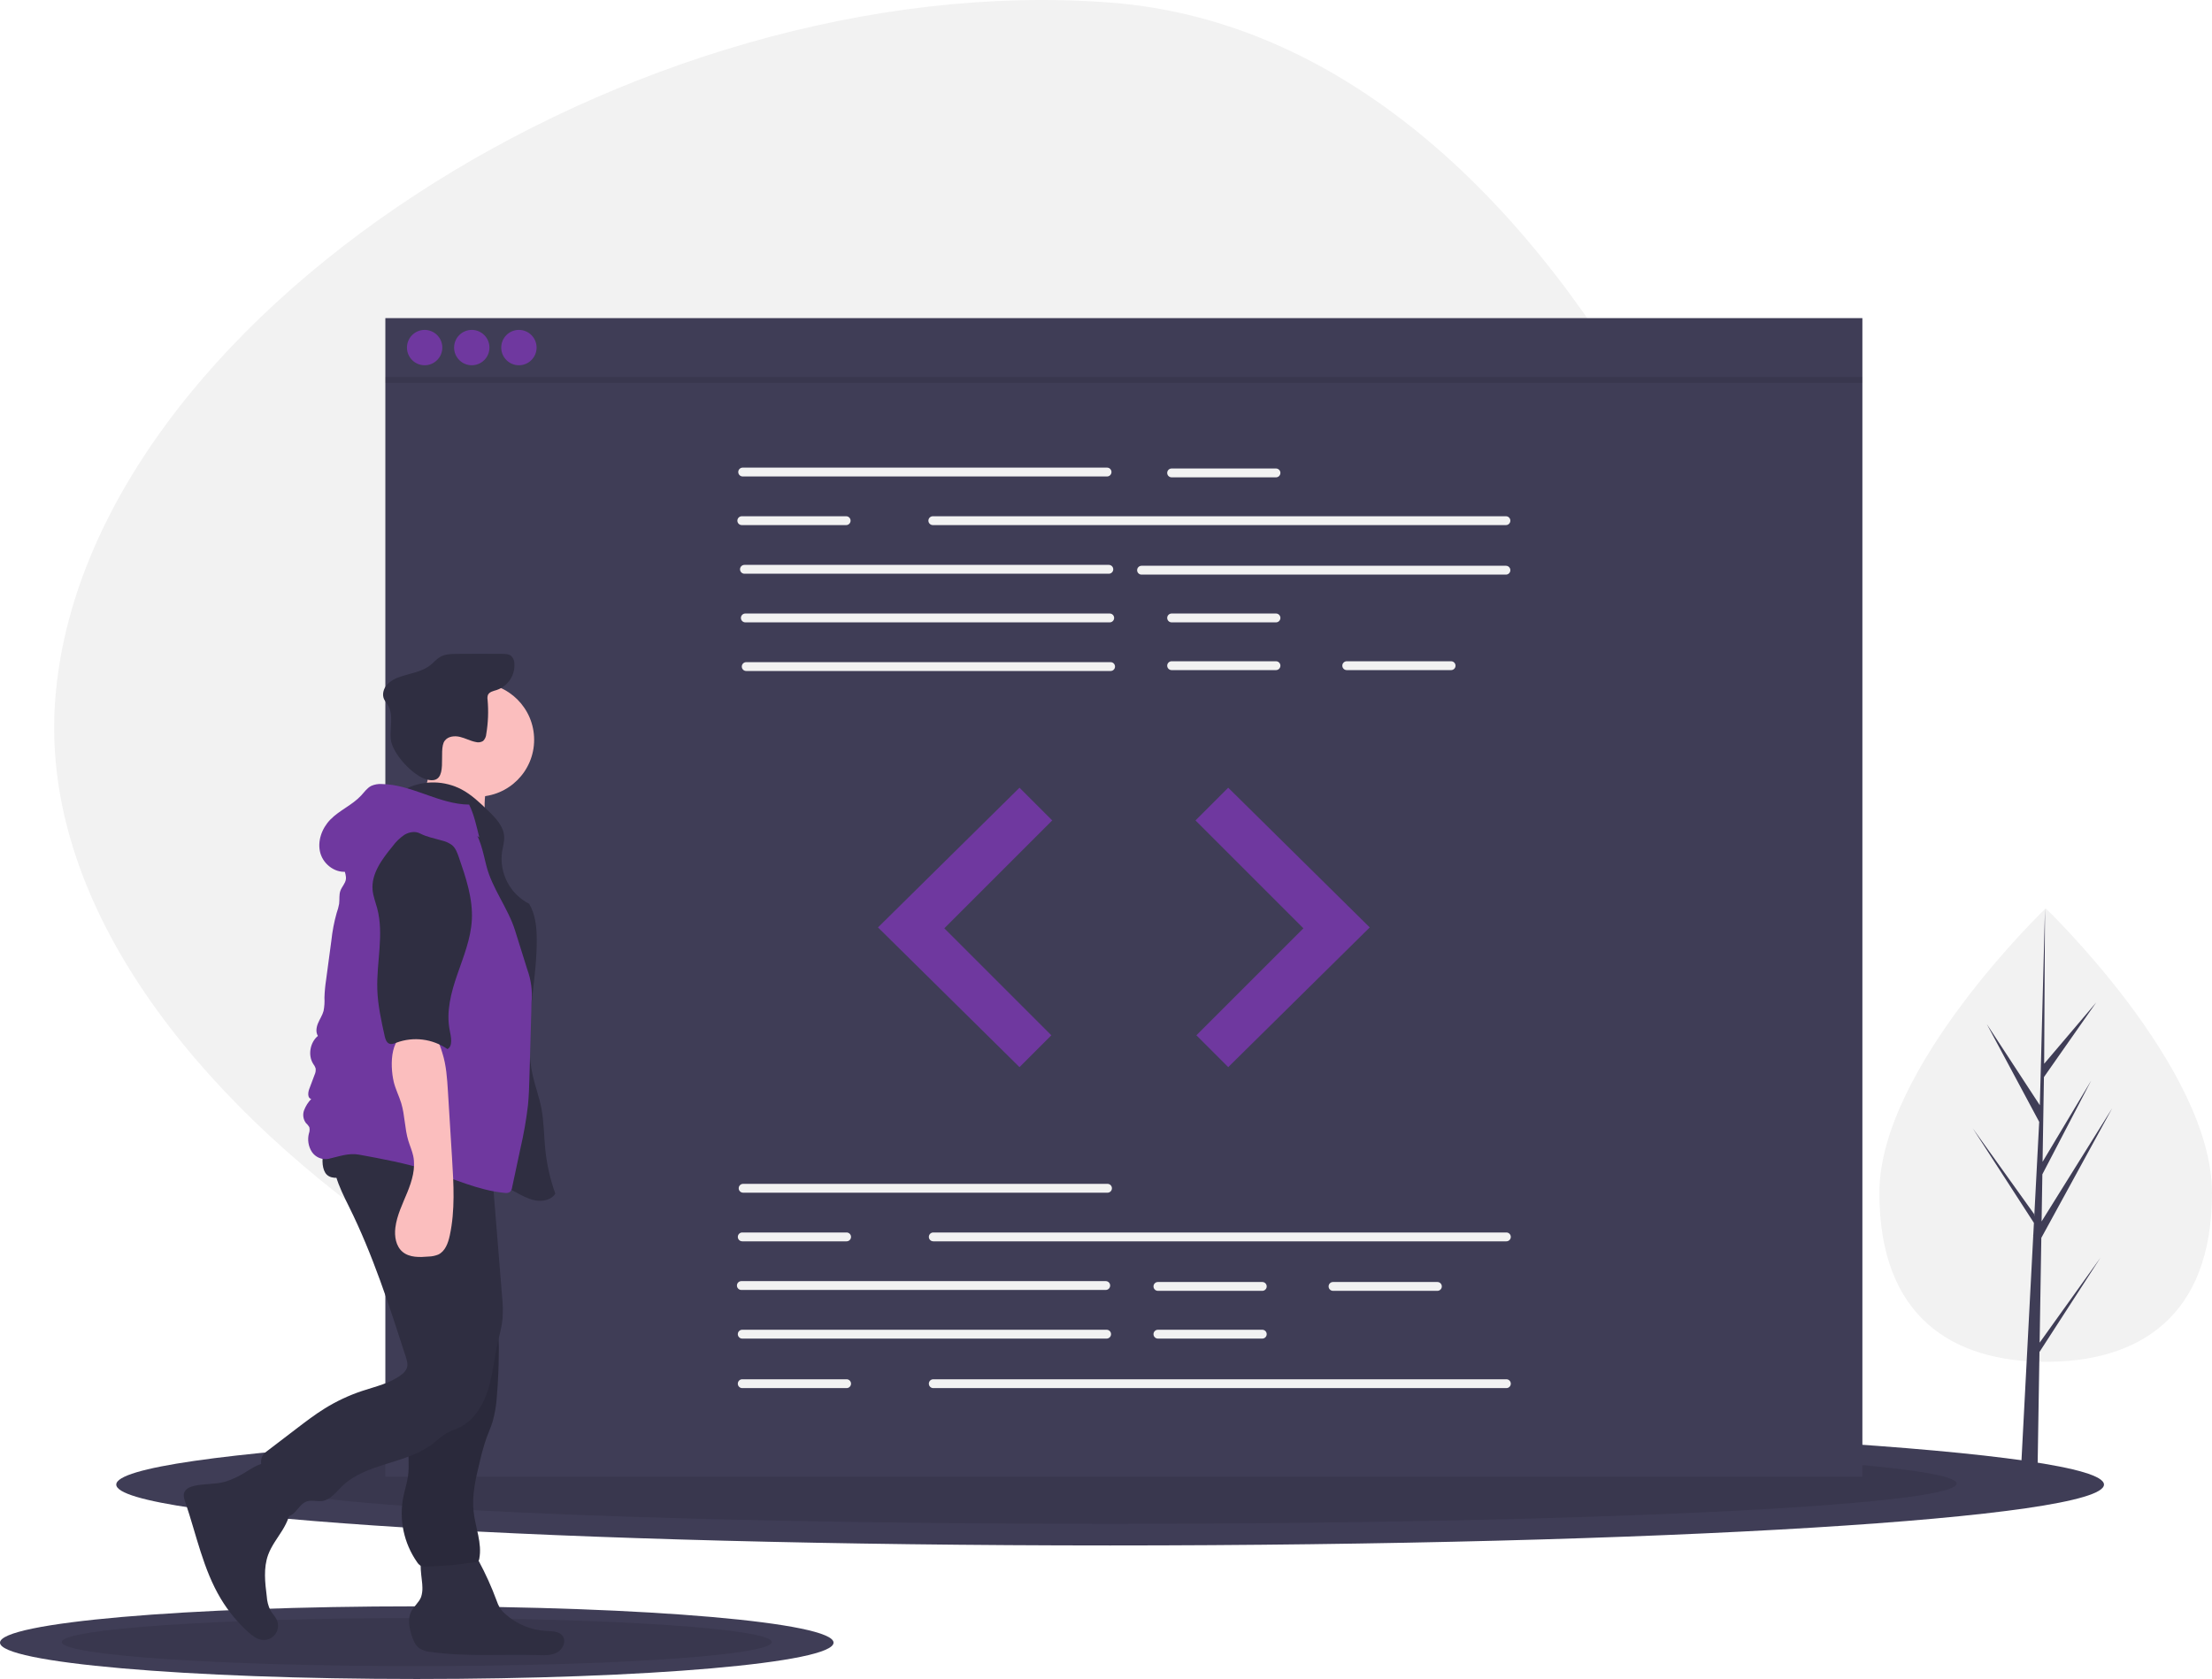
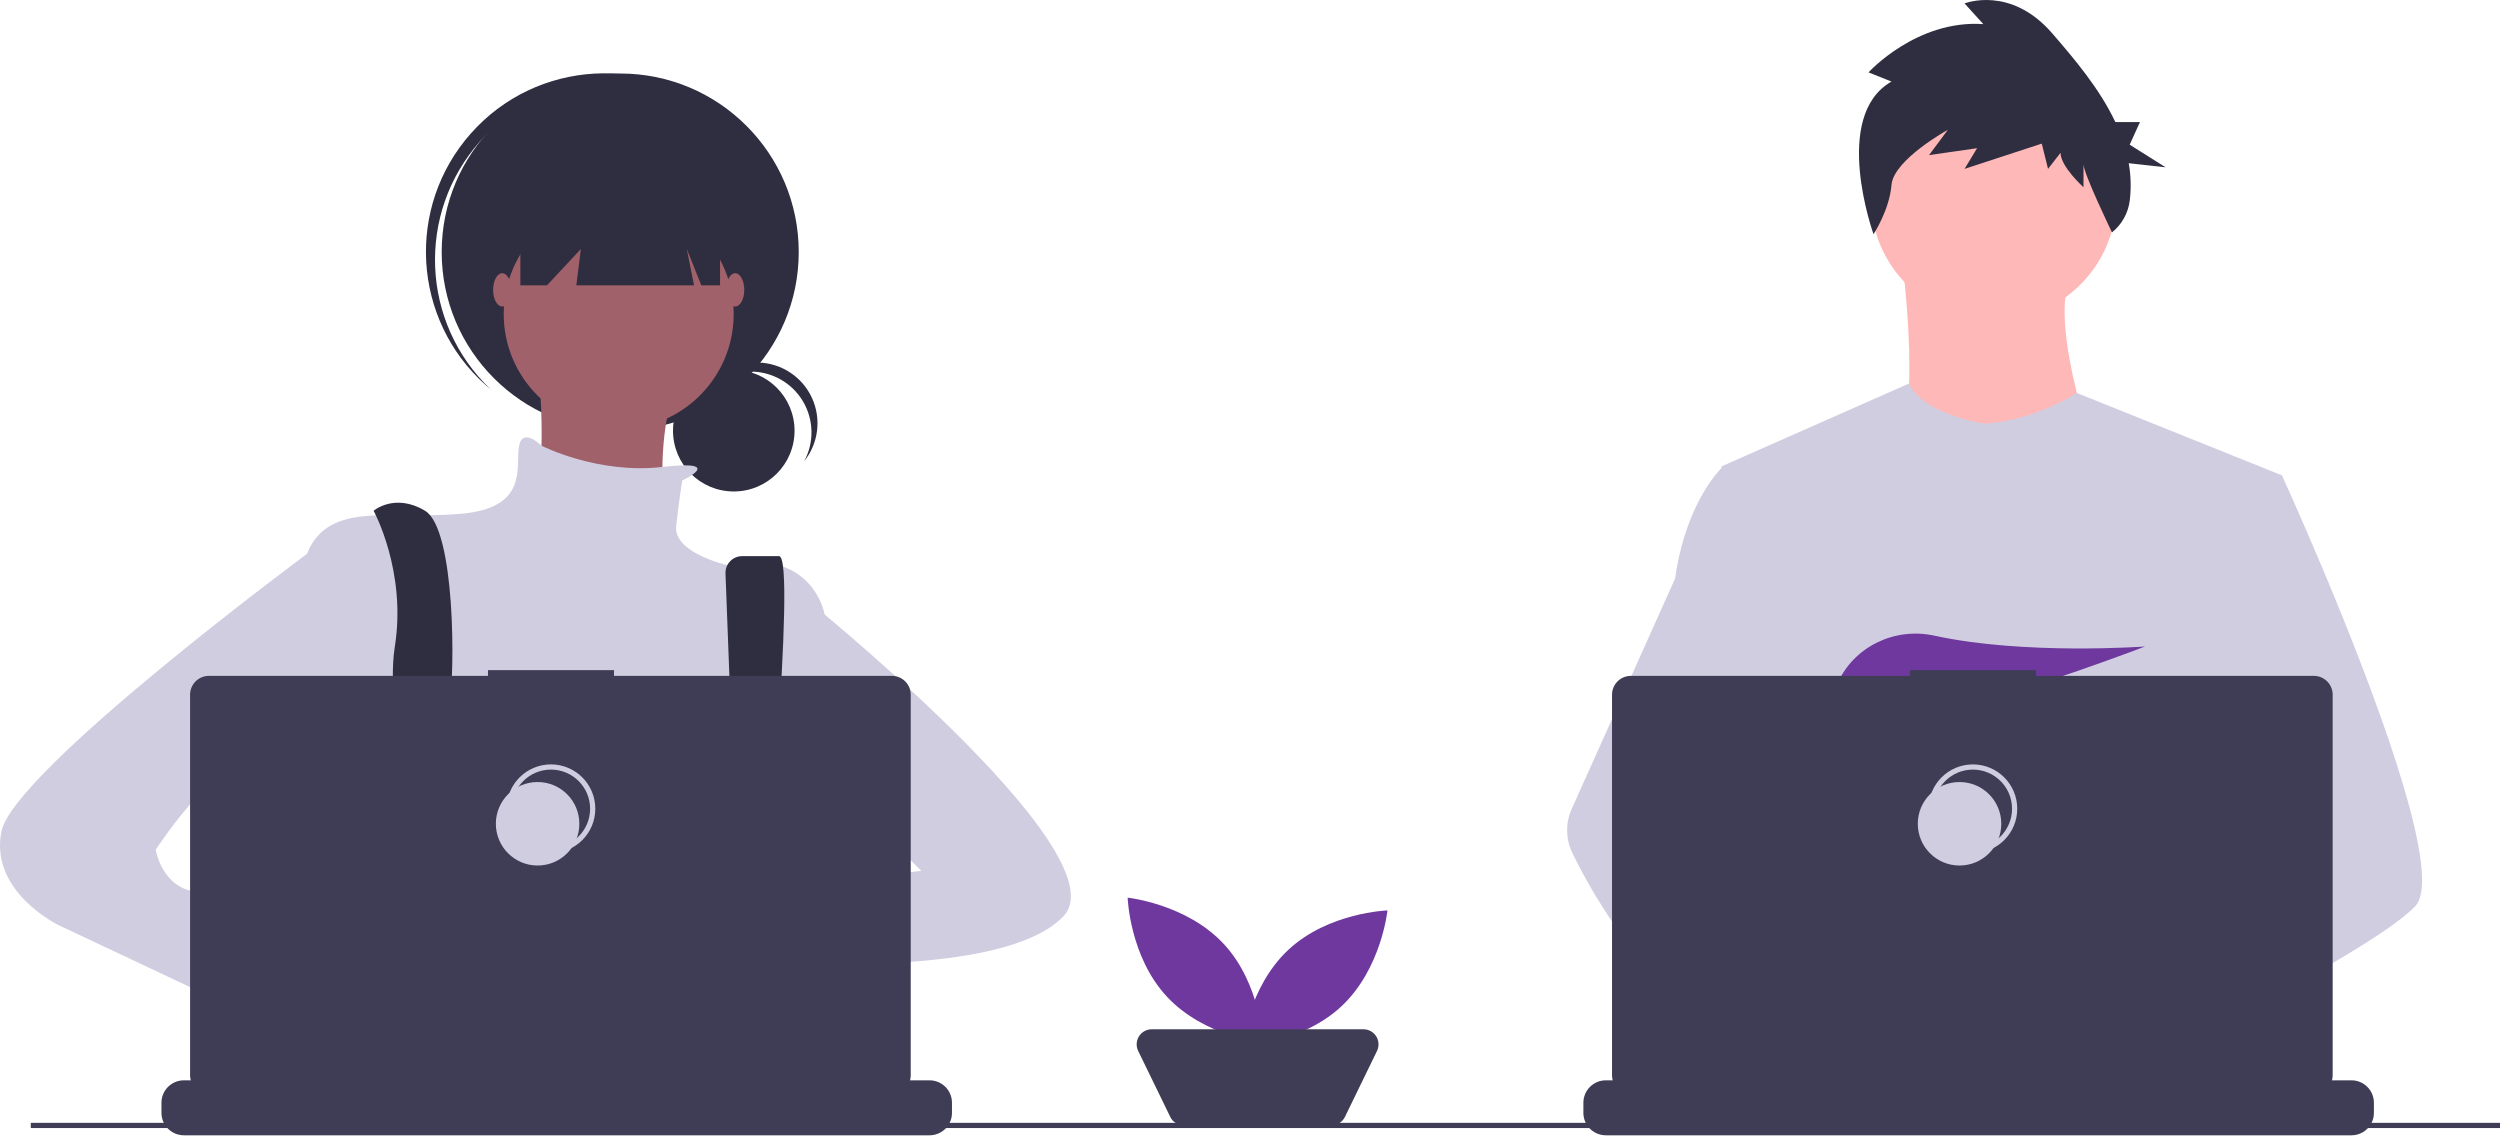
- <svg xmlns="http://www.w3.org/2000/svg" id="a594ac37-6d44-4297-8862-1cbd9c01c0b7" data-name="Layer 1" width="1126.194" height="855" viewBox="0 0 1126.194 855">
-   <path d="M581.768,778.438C339.369,759.991,50.297,572.172,65.014,378.781S359.7,5.358,602.099,23.805,984.031,403.667,969.314,597.058,824.166,796.885,581.768,778.438Z" transform="translate(-36.90323 -22.5)" fill="#f2f2f2" />
-   <ellipse cx="565.194" cy="756" rx="506" ry="31" fill="#3f3d56" />
-   <ellipse cx="565.194" cy="755.5" rx="431" ry="20.5" opacity="0.1" />
-   <ellipse cx="212.194" cy="836.5" rx="212.194" ry="18.5" fill="#3f3d56" />
-   <ellipse cx="212.194" cy="836.202" rx="180.742" ry="12.234" opacity="0.1" />
-   <rect x="196.194" y="162" width="752" height="590" fill="#3f3d56" />
-   <path d="M600.541,265.129H415.024a2.251,2.251,0,1,1,0-4.503H600.541a2.251,2.251,0,0,1,0,4.503Z" transform="translate(-36.90323 -22.5)" fill="#f2f2f2" />
-   <path d="M803.62,289.895H511.835a2.251,2.251,0,0,1,0-4.503H803.62a2.251,2.251,0,1,1,0,4.503Z" transform="translate(-36.90323 -22.5)" fill="#f2f2f2" />
-   <path d="M601.442,314.661H415.924a2.251,2.251,0,1,1,0-4.503H601.442a2.251,2.251,0,1,1,0,4.503Z" transform="translate(-36.90323 -22.5)" fill="#f2f2f2" />
-   <path d="M803.62,315.111H618.102a2.251,2.251,0,0,1,0-4.503H803.62a2.251,2.251,0,1,1,0,4.503Z" transform="translate(-36.90323 -22.5)" fill="#f2f2f2" />
-   <path d="M601.892,339.426H416.374a2.251,2.251,0,0,1,0-4.503H601.892a2.251,2.251,0,1,1,0,4.503Z" transform="translate(-36.90323 -22.5)" fill="#f2f2f2" />
-   <path d="M602.342,364.192H416.825a2.251,2.251,0,0,1,0-4.503H602.342a2.251,2.251,0,1,1,0,4.503Z" transform="translate(-36.90323 -22.5)" fill="#f2f2f2" />
-   <path d="M686.546,265.579H633.412a2.251,2.251,0,0,1,0-4.503h53.134a2.251,2.251,0,1,1,0,4.503Z" transform="translate(-36.90323 -22.5)" fill="#f2f2f2" />
-   <path d="M686.546,339.426H633.412a2.251,2.251,0,0,1,0-4.503h53.134a2.251,2.251,0,1,1,0,4.503Z" transform="translate(-36.90323 -22.5)" fill="#f2f2f2" />
-   <path d="M686.546,363.742H633.412a2.251,2.251,0,1,1,0-4.503h53.134a2.251,2.251,0,1,1,0,4.503Z" transform="translate(-36.90323 -22.5)" fill="#f2f2f2" />
-   <path d="M775.702,363.742H722.569a2.251,2.251,0,0,1,0-4.503h53.134a2.251,2.251,0,1,1,0,4.503Z" transform="translate(-36.90323 -22.5)" fill="#f2f2f2" />
-   <path d="M467.707,289.895H414.573a2.251,2.251,0,0,1,0-4.503h53.134a2.251,2.251,0,0,1,0,4.503Z" transform="translate(-36.90323 -22.5)" fill="#f2f2f2" />
-   <path d="M600.766,629.861H415.249a2.251,2.251,0,0,1,0-4.503H600.766a2.251,2.251,0,0,1,0,4.503Z" transform="translate(-36.90323 -22.5)" fill="#f2f2f2" />
-   <path d="M599.866,679.392H414.348a2.251,2.251,0,1,1,0-4.503H599.866a2.251,2.251,0,0,1,0,4.503Z" transform="translate(-36.90323 -22.5)" fill="#f2f2f2" />
-   <path d="M600.316,704.158H414.798a2.251,2.251,0,1,1,0-4.503H600.316a2.251,2.251,0,1,1,0,4.503Z" transform="translate(-36.90323 -22.5)" fill="#f2f2f2" />
-   <path d="M679.566,679.842H626.433a2.251,2.251,0,0,1,0-4.503h53.134a2.251,2.251,0,0,1,0,4.503Z" transform="translate(-36.90323 -22.5)" fill="#f2f2f2" />
-   <path d="M679.566,704.158H626.433a2.251,2.251,0,0,1,0-4.503h53.134a2.251,2.251,0,1,1,0,4.503Z" transform="translate(-36.90323 -22.5)" fill="#f2f2f2" />
-   <path d="M768.723,679.842H715.589a2.251,2.251,0,1,1,0-4.503h53.134a2.251,2.251,0,0,1,0,4.503Z" transform="translate(-36.90323 -22.5)" fill="#f2f2f2" />
-   <path d="M803.845,654.626H512.06a2.251,2.251,0,0,1,0-4.503H803.845a2.251,2.251,0,0,1,0,4.503Z" transform="translate(-36.90323 -22.5)" fill="#f2f2f2" />
-   <path d="M467.932,654.626H414.798a2.251,2.251,0,0,1,0-4.503H467.932a2.251,2.251,0,0,1,0,4.503Z" transform="translate(-36.90323 -22.5)" fill="#f2f2f2" />
-   <path d="M803.845,729.374H512.06a2.251,2.251,0,1,1,0-4.503H803.845a2.251,2.251,0,0,1,0,4.503Z" transform="translate(-36.90323 -22.5)" fill="#f2f2f2" />
-   <path d="M467.932,729.374H414.798a2.251,2.251,0,1,1,0-4.503H467.932a2.251,2.251,0,1,1,0,4.503Z" transform="translate(-36.90323 -22.5)" fill="#f2f2f2" />
-   <polygon points="519.06 401.13 447.014 472.275 519.06 543.42 535.27 527.21 480.786 472.725 535.72 417.79 519.06 401.13" fill="#6f389f" />
-   <polygon points="625.327 401.13 697.373 472.275 625.327 543.42 609.117 527.21 663.602 472.725 608.667 417.79 625.327 401.13" fill="#6f389f" />
-   <circle cx="216.194" cy="177" r="9" fill="#6f389f" />
-   <circle cx="240.194" cy="177" r="9" fill="#6f389f" />
-   <circle cx="264.194" cy="177" r="9" fill="#6f389f" />
-   <rect x="196.194" y="192" width="752" height="3" opacity="0.1" />
-   <path d="M1163.097,629.954c0,63.771-37.911,86.038-84.676,86.038s-84.676-22.266-84.676-86.038,84.676-144.898,84.676-144.898S1163.097,566.182,1163.097,629.954Z" transform="translate(-36.90323 -22.5)" fill="#f2f2f2" />
-   <polygon points="1038.433 683.736 1039.3 630.365 1075.391 564.338 1039.436 621.993 1039.826 597.995 1064.699 550.226 1039.929 591.645 1039.929 591.645 1040.63 548.484 1067.265 510.453 1040.74 541.697 1041.178 462.556 1038.425 567.325 1038.651 563.003 1011.571 521.552 1038.217 571.3 1035.694 619.503 1035.619 618.223 1004.4 574.602 1035.524 622.743 1035.209 628.771 1035.152 628.862 1035.178 629.357 1028.776 751.653 1037.329 751.653 1038.355 688.485 1069.404 640.461 1038.433 683.736" fill="#3f3d56" />
-   <path d="M159.525,773.591a43.126,43.126,0,0,1-8.178,3.503c-5.079,1.387-10.507.878-15.637,2.063-2.1.485-4.386,1.499-5.054,3.549-.49,1.503.043,3.127.553,4.623,5.669,16.62,9.085,34.266,18.125,49.321a74.641,74.641,0,0,0,13.993,16.988c2.055,1.852,4.384,3.664,7.135,3.955a7.248,7.248,0,0,0,7.371-10.182c-.811-1.801-2.317-3.196-3.289-4.916a18.757,18.757,0,0,1-1.819-6.991c-.893-7.108-1.754-14.538.709-21.265,1.652-4.512,4.682-8.359,7.206-12.447s4.622-8.772,4.06-13.544c-.383-3.257-1.972-6.237-3.65-9.054-1.681-2.823-5.005-10.408-8.383-11.35C169.16,766.864,162.583,772.024,159.525,773.591Z" transform="translate(-36.90323 -22.5)" fill="#2f2e41" />
-   <path d="M251.96,831a14.019,14.019,0,0,1-.663,4.745c-1.058,2.793-3.681,4.706-5.036,7.367-1.885,3.701-1.031,8.174.218,12.135.783,2.483,1.81,5.067,3.912,6.603a12.893,12.893,0,0,0,5.954,1.907c18.036,2.496,36.358,1.064,54.559,1.587,3.317.095,6.829.211,9.725-1.41s4.686-5.697,2.717-8.368c-1.769-2.399-5.265-2.376-8.242-2.518a33.912,33.912,0,0,1-20.913-8.615,15.112,15.112,0,0,1-2.933-3.377,20.753,20.753,0,0,1-1.534-3.518,156.799,156.799,0,0,0-9.084-20.119c-.979-1.815-2.087-3.705-3.906-4.676a10.323,10.323,0,0,0-4.239-.926c-4.536-.294-16.283-1.838-19.791,1.69C249.461,816.768,252.032,826.86,251.96,831Z" transform="translate(-36.90323 -22.5)" fill="#2f2e41" />
-   <circle cx="242.971" cy="376.72" r="28.975" fill="#fbbebe" />
-   <path d="M253.709,423.146c-1.723,4.614-4.647,8.947-8.9,11.43l40.075,8.175a42.453,42.453,0,0,1-.562-17.869,10.3,10.3,0,0,0,.24-4.409c-.754-2.907-4.026-4.307-6.955-4.974-7.314-1.667-13.782-2.561-20.579-5.792C254.95,413.263,255.241,419.045,253.709,423.146Z" transform="translate(-36.90323 -22.5)" fill="#fbbebe" />
-   <path d="M244.474,423.727a31.338,31.338,0,0,1,27.313.714c5.138,2.707,9.392,6.794,13.572,10.826,3.853,3.717,7.962,7.972,8.236,13.319.132,2.59-.676,5.123-1.084,7.684a25.766,25.766,0,0,0,13.78,26.469c3.184,5.303,3.841,11.729,3.889,17.914.185,23.436-7.209,47.161-1.93,69.995,1.239,5.361,3.162,10.554,4.232,15.951,1.387,6.991,1.318,14.18,2.044,21.27a95.266,95.266,0,0,0,5.113,22.495c-1.744,2.774-5.374,3.837-8.642,3.613s-6.325-1.643-9.242-3.136c-14.123-7.227-27.059-16.757-41.687-22.9-9.678-4.064-19.987-6.595-29.376-11.288s-18.12-12.142-20.99-22.238c-1.241-4.365-1.318-8.965-1.385-13.503-.285-19.114-.55-38.436,3.61-57.094,3.669-16.454,10.741-32.194,12.284-48.981.502-5.464.513-11.314,3.566-15.873C232.091,432.52,241.409,430.851,244.474,423.727Z" transform="translate(-36.90323 -22.5)" fill="#2f2e41" />
-   <path d="M263.395,399.629c1.707-2.227,5-2.531,7.728-1.872s5.243,2.064,7.997,2.599a4.675,4.675,0,0,0,3.743-.526,5.444,5.444,0,0,0,1.615-3.57,68.163,68.163,0,0,0,.671-17.38,5.147,5.147,0,0,1,.159-2.437c.682-1.643,2.763-2.035,4.462-2.562a13.316,13.316,0,0,0,9.013-13.633,5.421,5.421,0,0,0-1.657-3.741c-1.175-.958-2.82-1.016-4.336-1.029q-11.683-.094-23.367.006c-2.883.025-5.91.096-8.409,1.533-1.848,1.063-3.222,2.773-4.88,4.112-4.326,3.491-10.178,4.201-15.441,5.991a15.308,15.308,0,0,0-6.768,4.036c-1.75,2-2.592,4.973-1.493,7.393a26.252,26.252,0,0,0,1.887,2.904c3.105,4.964,1.038,11.403,1.501,17.24.579,7.288,11.365,19.112,18.679,20.836C266.308,422.311,259.486,404.414,263.395,399.629Z" transform="translate(-36.90323 -22.5)" fill="#2f2e41" />
-   <path d="M247.037,719.183c.745,5.322,1.701,10.662,1.445,16.029-.357,7.494-3.059,14.714-3.559,22.199-.373,5.591.49,11.242-.287,16.791-.497,3.553-1.656,6.978-2.373,10.494a43.395,43.395,0,0,0,6.973,33.265,5.448,5.448,0,0,0,2.023,1.961,5.714,5.714,0,0,0,2.508.332,179.947,179.947,0,0,0,25.17-2.287,2.414,2.414,0,0,0,1.616-.713,2.266,2.266,0,0,0,.351-.954c1.544-7.936-1.977-15.893-2.872-23.928-.956-8.58,1.103-17.177,3.146-25.565a113.548,113.548,0,0,1,3.467-12.228c.988-2.697,2.181-5.321,3.037-8.063a61.46,61.46,0,0,0,2.202-13.203q.892-10.575.945-21.199a88.958,88.958,0,0,0-1.665-20.01c-1.878-8.338-5.724-16.081-9.536-23.73a15.029,15.029,0,0,0-5.618,2.67,125.38,125.38,0,0,1-15.35,8.481c-3.567,1.657-10.522,2.833-12.786,6.286-2.232,3.405-.792,10.351-.621,14.106Q245.694,709.584,247.037,719.183Z" transform="translate(-36.90323 -22.5)" fill="#2f2e41" />
-   <path d="M247.037,719.183c.745,5.322,1.701,10.662,1.445,16.029-.357,7.494-3.059,14.714-3.559,22.199-.373,5.591.49,11.242-.287,16.791-.497,3.553-1.656,6.978-2.373,10.494a43.395,43.395,0,0,0,6.973,33.265,5.448,5.448,0,0,0,2.023,1.961,5.714,5.714,0,0,0,2.508.332,179.947,179.947,0,0,0,25.17-2.287,2.414,2.414,0,0,0,1.616-.713,2.266,2.266,0,0,0,.351-.954c1.544-7.936-1.977-15.893-2.872-23.928-.956-8.58,1.103-17.177,3.146-25.565a113.548,113.548,0,0,1,3.467-12.228c.988-2.697,2.181-5.321,3.037-8.063a61.46,61.46,0,0,0,2.202-13.203q.892-10.575.945-21.199a88.958,88.958,0,0,0-1.665-20.01c-1.878-8.338-5.724-16.081-9.536-23.73a15.029,15.029,0,0,0-5.618,2.67,125.38,125.38,0,0,1-15.35,8.481c-3.567,1.657-10.522,2.833-12.786,6.286-2.232,3.405-.792,10.351-.621,14.106Q245.694,709.584,247.037,719.183Z" transform="translate(-36.90323 -22.5)" opacity="0.1" />
-   <path d="M207.864,605.518c-3.848,10.359,1.808,21.554,6.722,31.452,12.106,24.386,20.513,50.407,28.874,76.317.626,1.941,1.252,4.058.554,5.974a7.825,7.825,0,0,1-2.822,3.347c-5.765,4.379-13.107,5.939-19.975,8.23a90.184,90.184,0,0,0-18.943,8.88c-4.977,3.084-9.639,6.644-14.292,10.197l-14.812,11.312a9.903,9.903,0,0,0-2.476,2.397c-1.429,2.241-.843,5.167-.132,7.728a131.432,131.432,0,0,0,7.252,19.792,6.911,6.911,0,0,0,2.63,3.447c2.312,1.242,5.14-.405,6.905-2.347s3.292-4.359,5.781-5.193c2.486-.833,5.222.176,7.818-.189,4.199-.589,6.986-4.457,10.013-7.426,12.365-12.131,33.01-11.251,46.612-21.977a59.228,59.228,0,0,1,6.231-4.868c2.3-1.359,4.907-2.105,7.293-3.307,7.257-3.654,11.819-11.209,14.262-18.957s3.141-15.928,4.897-23.861c.908-4.101,2.103-8.158,2.507-12.338a66.094,66.094,0,0,0-.253-11.666L287.604,621.748c-.4-4.943-.8-9.892-1.576-14.791-14.577.521-29.143,1.108-43.728,1.28C230.695,608.374,218.876,609.186,207.864,605.518Z" transform="translate(-36.90323 -22.5)" fill="#2f2e41" />
-   <path d="M202.506,619.721c1.977,3.18,6.79,3.114,10.104,1.371s5.889-4.673,9.211-6.401c4.464-2.323,9.746-2.235,14.776-2.093,7.964.225,16.025.464,23.687,2.647,7.925,2.257,15.64,6.603,23.834,5.736,1.426-.151,2.985-.56,3.761-1.766a5.544,5.544,0,0,0,.62-2.836l.268-7.159a6.464,6.464,0,0,0-.57-3.625,6.082,6.082,0,0,0-2.716-2.079c-11.663-5.646-24.965-6.697-37.915-7.141q-9.875-.338-19.757-.278c-5.591.034-12.303-.775-17.739.719C202.774,598.82,198.805,613.769,202.506,619.721Z" transform="translate(-36.90323 -22.5)" fill="#2f2e41" />
-   <path d="M275.742,432.226c-15.282-.135-29.131-10.223-44.412-10.468a11.514,11.514,0,0,0-5.393.93c-2.129,1.073-3.529,3.147-5.147,4.898-4.518,4.893-11.061,7.505-15.703,12.281-4.352,4.478-6.773,11.15-5.055,17.153s8.204,10.608,14.279,9.165A36.801,36.801,0,0,1,228.65,446.706a72.887,72.887,0,0,1,11.205-5.882c6.868-3.112,14.548-6.283,21.718-3.95a30.638,30.638,0,0,1,7.409,4.04l11.954,8.03C279.543,443.45,278.29,437.288,275.742,432.226Z" transform="translate(-36.90323 -22.5)" fill="#6f389f" />
-   <path d="M212.552,460.874c-2.029,2.532.894,6.2.447,9.413-.297,2.135-2.054,3.765-2.786,5.793-.758,2.1-.356,4.427-.643,6.641a28.489,28.489,0,0,1-1.275,4.73,84.975,84.975,0,0,0-2.686,14.026l-2.675,19.976a75.681,75.681,0,0,0-.846,9.078,27.107,27.107,0,0,1-.452,6.787c-.592,2.183-1.904,4.093-2.786,6.175s-1.291,4.602-.099,6.524c-3.991,3.325-5.178,9.854-2.387,14.235a7.899,7.899,0,0,1,1.23,2.265,5.82,5.82,0,0,1-.542,3.34l-2.705,7.207c-.692,1.845-.911,4.653,1.014,5.074a17.006,17.006,0,0,0-3.651,5.767,6.866,6.866,0,0,0,.972,6.506,8.289,8.289,0,0,1,1.694,2.056,5.473,5.473,0,0,1-.196,3.243,11.906,11.906,0,0,0,1.473,9.333,8.371,8.371,0,0,0,8.418,3.609c5.41-1.22,10.272-3.147,15.728-2.146,11.746,2.155,23.53,4.32,34.906,7.952,12.984,4.145,25.556,10.224,39.126,11.5a3.798,3.798,0,0,0,2.617-.407,3.931,3.931,0,0,0,1.21-2.488q2.097-9.832,4.194-19.665a202.363,202.363,0,0,0,3.855-22.028c.477-4.781.614-9.589.749-14.392l1.081-38.231a38.197,38.197,0,0,0-2.2-16.62l-6.217-19.848c-3.548-11.327-11.688-21.371-14.586-32.882-1.834-7.285-3.189-15.103-8.108-20.781-7.012-8.095-19.145-9.354-29.764-7.962-4.797.629-9.636,1.714-13.785,4.202-4.798,2.877-8.333,7.409-11.753,11.836C218.305,454.343,215.436,457.276,212.552,460.874Z" transform="translate(-36.90323 -22.5)" fill="#6f389f" />
-   <path d="M237.347,573.323c.875,3.773,2.712,7.251,3.837,10.957,1.884,6.209,1.724,12.896,3.605,19.106.789,2.606,1.933,5.109,2.5,7.773,1.321,6.211-.608,12.636-3.003,18.516s-5.313,11.678-6.091,17.98c-.548,4.438.239,9.45,3.66,12.331,3.552,2.99,8.713,2.788,13.339,2.39a14.016,14.016,0,0,0,4.841-1.008c3.538-1.674,5.028-5.86,5.855-9.685,2.771-12.819,1.98-26.106,1.174-39.197l-2.106-34.234c-.405-6.591-.84-13.318-2.871-19.646-.739-2.302-2.026-6.954-4.129-8.424-2.083-1.456-8.03-1.521-10.609-1.642C235.251,547.97,235.387,564.856,237.347,573.323Z" transform="translate(-36.90323 -22.5)" fill="#fbbebe" />
-   <path d="M250.751,446.923c-2.471-1.294-5.584-.736-7.972.704a24.568,24.568,0,0,0-5.972,5.798c-5.339,6.517-10.991,13.995-10.199,22.382.297,3.145,1.501,6.121,2.317,9.172,3.579,13.38-.379,27.53.075,41.373.262,7.999,2.003,15.866,3.736,23.679.354,1.595.92,3.44,2.463,3.977,1.159.403,2.41-.115,3.557-.551A28.371,28.371,0,0,1,264.721,556.731c2.865-1.529,1.791-6.363,1.149-9.546-1.908-9.458.682-19.214,3.828-28.335s6.911-18.23,7.432-27.865c.591-10.916-3.029-21.571-6.6-31.903-.779-2.255-1.631-4.62-3.439-6.178a13.665,13.665,0,0,0-5.203-2.377C258.096,449.406,254.255,448.758,250.751,446.923Z" transform="translate(-36.90323 -22.5)" fill="#2f2e41" />
+ <svg xmlns="http://www.w3.org/2000/svg" id="af24c1d2-8586-4e6b-81b3-4cf1a6f0777f" data-name="Layer 1" width="961.845" height="436.795" viewBox="0 0 961.845 436.795">
+   <path d="M586.947,565.136c14.376,15.426,15.119,38.1,15.119,38.1s-22.565-2.338-36.941-17.764-15.119-38.1-15.119-38.1S572.571,549.71,586.947,565.136Z" transform="translate(-116.1547 -202)" fill="#6f389f" />
+   <path d="M632.204,589.215c-15.426,14.376-38.1,15.119-38.1,15.119s2.338-22.565,17.764-36.941,38.1-15.119,38.1-15.119S647.63,574.839,632.204,589.215Z" transform="translate(-116.1547 -202)" fill="#6f389f" />
+   <path d="M628.37,635H571.63a5.803,5.803,0,0,1-5.219-3.265l-12.353-25.393A5.803,5.803,0,0,1,559.277,598h81.446a5.803,5.803,0,0,1,5.219,8.342l-12.353,25.393A5.803,5.803,0,0,1,628.37,635Z" transform="translate(-116.1547 -202)" fill="#3f3d56" />
+   <circle cx="767.027" cy="76.07" r="47.244" fill="#ffb8b8" />
+   <path d="M847.92,301.692s8.901,67.1-4.793,74.631,81.478,8.216,81.478,8.216-21.225-58.199-11.64-76Z" transform="translate(-116.1547 -202)" fill="#ffb8b8" />
+   <path d="M994.101,384.878l-7.915,36.042-16.736,76.253-.501,4.176L963.173,549.693l-3.842,32.116-2.576,21.574c-15.663,8.05-27.015,13.607-27.015,13.607s-.977-4.895-2.551-11.159c-10.992,3.296-31.332,8.763-48.569,9.855,6.277,6.996,9.161,13.569,5.249,18.419-11.808,14.622-60.558-16.01-77.608-27.433a46.154,46.154,0,0,0-.45,8.262l-13.048-10.035,1.291-23.09,2.178-39.068,2.737-48.994a51.438,51.438,0,0,1-2.165-6.444c-3.996-14.211-8.847-42.588-12.566-66.385-2.994-19.152-5.242-35.335-5.718-38.778-.064-.45-.096-.681-.096-.681l72.231-31.917c5.133,11.905,29.103,15.483,29.103,15.483,19.858-1.368,35.425-11.84,35.425-11.84Z" transform="translate(-116.1547 -202)" fill="#d0cde1" />
+   <path d="M935.22,603.3s-3.058,1.047-8.031,2.531c-10.992,3.296-31.332,8.763-48.569,9.855-14.841.951-27.381-1.336-29.675-11.018-.983-4.163.411-7.587,3.45-10.401,9.071-8.41,32.765-11.423,51.557-12.457,5.307-.289,10.215-.424,14.301-.475,6.938-.09,11.487.051,11.487.051l.109.424Z" transform="translate(-116.1547 -202)" fill="#ffb8b8" />
+   <path d="M843.88,233.382l-8.833-3.536s18.47-20.334,44.167-18.566l-7.228-7.957s17.667-7.073,33.727,11.493c8.443,9.76,18.211,21.232,24.301,34.155H939.474l-3.948,8.694,13.819,8.694L935.161,264.796a48.581,48.581,0,0,1,.385,14.42,18.657,18.657,0,0,1-6.832,12.205h0s-10.955-22.676-10.955-26.212v8.841s-8.833-7.957-8.833-13.261l-4.818,6.189-2.409-9.725-29.712,9.725,4.818-7.957-18.47,2.652,7.228-9.725s-20.879,11.493-21.682,21.218c-.803,9.725-6.914,18.94-6.914,18.94S820.592,246.643,843.88,233.382Z" transform="translate(-116.1547 -202)" fill="#2f2e41" />
+   <path d="M1045.452,550.573c-4.812,5.217-16.736,13.074-31.191,21.58-5.377,3.161-11.102,6.418-16.942,9.656-13.935,7.729-28.525,15.387-40.565,21.574-15.663,8.05-27.015,13.607-27.015,13.607s-.977-4.895-2.551-11.159c-2.107-8.384-5.281-19.222-8.59-24.021-.116-.167-.231-.321-.347-.475-.964-1.266-1.934-2.004-2.891-2.004L963.173,549.693l20.661-12.811-14.886-35.534L950.279,456.775l11.269-35.855,11.326-36.042h21.227s7.028,15.342,16.016,36.736c1.343,3.199,2.73,6.534,4.144,9.977C1032.751,476.563,1055.802,539.363,1045.452,550.573Z" transform="translate(-116.1547 -202)" fill="#d0cde1" />
+   <path d="M883.869,634.105c-11.808,14.622-60.558-16.01-77.608-27.433-3.713-2.486-5.923-4.06-5.923-4.06l15.599-20.803,4.94-6.585s4.42,2.345,10.954,6.161c.238.141.475.283.72.424,5.634,3.309,12.708,7.632,19.845,12.457,9.849,6.662,19.807,14.262,26.225,21.419C884.897,622.682,887.781,629.255,883.869,634.105Z" transform="translate(-116.1547 -202)" fill="#ffb8b8" />
+   <path d="M831.83,581.386a30.698,30.698,0,0,0-5.204.424c-14.77,2.538-19.126,15.907-20.366,24.863a46.154,46.154,0,0,0-.45,8.262l-13.048-10.035-4.754-3.656c-11.442-3.99-21.638-11.076-30.478-19.434A153.213,153.213,0,0,1,737.004,557.467a214.676,214.676,0,0,1-15.881-27.24,20.034,20.034,0,0,1-.276-16.993l16.158-36.01,23.617-52.63q.26-1.879.572-3.675c4.684-26.855,17.231-38.778,17.231-38.778h9.585l6.412,38.778,7.966,48.178-5.583,18.207-12.9,42.049L796.231,542.742Z" transform="translate(-116.1547 -202)" fill="#d0cde1" />
+   <path d="M842.679,469.136l8.194,9.56c3.044-.58,6.224-1.263,9.498-2.029l-2.354-7.532,5.755,6.714c34.691-8.532,77.69-25.121,77.69-25.121s-46.422,3.404-81.083-4.169c-15.336-3.35-31.114,4.252-37.408,18.633-3.658,8.359-3.083,15.601,9.89,15.601a85.688,85.688,0,0,0,13.076-1.23Z" transform="translate(-116.1547 -202)" fill="#6f389f" />
+   <path d="M1029.487,626.267v3.9a8.571,8.571,0,0,1-.585,3.129,8.796,8.796,0,0,1-.623,1.285,8.633,8.633,0,0,1-7.42,4.215H733.971a8.633,8.633,0,0,1-7.42-4.215,8.792,8.792,0,0,1-.623-1.285,8.571,8.571,0,0,1-.585-3.129v-3.9a8.626,8.626,0,0,1,8.628-8.628h16.537v-1.818a.359.359,0,0,1,.36-.36H759.496a.359.359,0,0,1,.36.36v1.818h5.39v-1.818a.359.359,0,0,1,.36-.36h8.628a.359.359,0,0,1,.36.36v1.818h5.397v-1.818a.359.359,0,0,1,.36-.36h8.628a.359.359,0,0,1,.36.36v1.818h5.39v-1.818a.359.359,0,0,1,.36-.36h8.628a.359.359,0,0,1,.36.36v1.818h5.39v-1.818a.359.359,0,0,1,.36-.36H818.454a.359.359,0,0,1,.36.36v1.818h5.397v-1.818a.359.359,0,0,1,.36-.36h8.628a.359.359,0,0,1,.36.36v1.818h5.39v-1.818a.359.359,0,0,1,.36-.36h67.586a.359.359,0,0,1,.36.36v1.818h5.397v-1.818a.359.359,0,0,1,.36-.36h8.628a.363.363,0,0,1,.36.36v1.818h5.39v-1.818a.359.359,0,0,1,.36-.36h8.628a.359.359,0,0,1,.36.36v1.818h5.39v-1.818a.359.359,0,0,1,.36-.36h8.628a.359.359,0,0,1,.36.36v1.818h5.397v-1.818a.359.359,0,0,1,.36-.36h8.628a.358.358,0,0,1,.353.36v1.818h5.397v-1.818a.359.359,0,0,1,.36-.36h8.628a.359.359,0,0,1,.36.36v1.818h5.39v-1.818a.359.359,0,0,1,.36-.36h8.628a.359.359,0,0,1,.36.36v1.818h25.165A8.626,8.626,0,0,1,1029.487,626.267Z" transform="translate(-116.1547 -202)" fill="#3f3d56" />
+   <path d="M1006.387,462.037H899.455v-2.204h-48.487v2.204H743.596a7.233,7.233,0,0,0-7.233,7.233V615.693a7.233,7.233,0,0,0,7.233,7.233h262.791a7.233,7.233,0,0,0,7.233-7.233V469.27A7.233,7.233,0,0,0,1006.387,462.037Z" transform="translate(-116.1547 -202)" fill="#3f3d56" />
+   <circle cx="759.047" cy="311.157" r="16.061" fill="none" stroke="#d0cde1" stroke-miterlimit="10" stroke-width="2" />
+   <circle cx="753.908" cy="316.939" r="16.061" fill="#d0cde1" />
+   <circle cx="282.311" cy="165.705" r="23.383" fill="#2f2e41" />
+   <path d="M404.98,344.966a23.386,23.386,0,0,1,20.584,34.48,23.377,23.377,0,1,0-38.839-25.687A23.325,23.325,0,0,1,404.98,344.966Z" transform="translate(-116.1547 -202)" fill="#2f2e41" />
+   <circle cx="238.618" cy="96.969" r="68.686" fill="#2f2e41" />
+   <path d="M300.865,256.353a68.674,68.674,0,0,1,95.191-7.202c-.562-.534-1.117-1.072-1.701-1.591a68.686,68.686,0,0,0-91.271,102.669c.584.519,1.183,1.008,1.779,1.503A68.674,68.674,0,0,1,300.865,256.353Z" transform="translate(-116.1547 -202)" fill="#2f2e41" />
+   <circle cx="238.036" cy="120.835" r="44.239" fill="#a0616a" />
+   <path d="M322.757,336.805s5.821,53.552-3.493,59.373,53.552,13.97,53.552,13.97-9.313-58.209,13.97-73.343Z" transform="translate(-116.1547 -202)" fill="#a0616a" />
+   <path d="M378.638,386.864s17.335-8.095-7.631-5.212-46.506-8.176-46.506-8.176-7.564-7.567-8.729.582,3.493,23.283-22.119,25.612-48.895-4.657-58.209,12.806-4.657,93.134-4.657,93.134,17.463,62.865,31.433,72.179,136.208-3.493,136.208-3.493l34.925-62.865v-73.343s-4.657-25.612-37.254-18.627c0,0-20.955-4.657-19.791-15.134S378.638,386.864,378.638,386.864Z" transform="translate(-116.1547 -202)" fill="#d0cde1" />
+   <path d="M266.84,622.278c.72-3.135,1.201-4.908,1.201-4.908l-.373-2.551-3.835-26.045-1.613-10.986c13.967-5.821,17.462-32.598,17.462-32.598l.527-.315,2.384-1.426v-.006L291.151,538.309l.173-.103,3.456,2.3,7.022,4.683a82.572,82.572,0,0,0,65.023,14.899,71.581,71.581,0,0,0,15.303-4.42l16.935-5.647.527-.173.52.077,9.932,1.503.18.032.822.122-2.3,15.901-3.334,23.109c8.808,4.664,16.64,13.427,23.488,24.227q2.274,3.585,4.407,7.459c1.85,3.341,3.617,6.816,5.3,10.376.206.424.405.854.604,1.285.649,1.394,1.291,2.801,1.915,4.214H263.757c.231-1.42.463-2.775.687-4.08a.995.995,0,0,0,.026-.135c.084-.437.161-.861.231-1.285C265.485,628.413,266.243,624.873,266.84,622.278Z" transform="translate(-116.1547 -202)" fill="#2f2e41" />
+   <path d="M259.892,398.506S272.698,421.79,268.041,450.894s13.97,101.283,13.97,101.283l13.97-3.493s-9.313-60.537-6.985-74.507,2.328-68.686-9.313-75.671S259.892,398.506,259.892,398.506Z" transform="translate(-116.1547 -202)" fill="#2f2e41" />
+   <path d="M395.282,422.702l4.893,128.893,9.313,5.821s13.388-141.447,6.403-141.447H401.679A6.406,6.406,0,0,0,395.282,422.702Z" transform="translate(-116.1547 -202)" fill="#2f2e41" />
+   <circle cx="172.26" cy="341.446" r="5.821" fill="#6f389f" />
+   <circle cx="288.677" cy="347.267" r="5.821" fill="#6f389f" />
+   <polygon points="200.2 65.536 200.2 109.775 210.445 109.775 223.483 95.805 221.737 109.775 267.024 109.775 264.23 95.805 269.818 109.775 277.035 109.775 277.035 65.536 200.2 65.536" fill="#2f2e41" />
+   <ellipse cx="193.215" cy="111.521" rx="3.493" ry="6.403" fill="#a0616a" />
+   <ellipse cx="282.856" cy="111.521" rx="3.493" ry="6.403" fill="#a0616a" />
+   <path d="M422.877,548.685s-52.97-9.895-56.462,7.567,58.791,9.895,58.791,9.895Z" transform="translate(-116.1547 -202)" fill="#a0616a" />
+   <path d="M421.712,428.775S548.607,530.058,525.324,554.506s-111.761,17.463-111.761,17.463l5.821-29.104,51.224-5.821-25.612-25.612-23.284,2.328Z" transform="translate(-116.1547 -202)" fill="#d0cde1" />
+   <path d="M234.28,597.58l16.298,12.806s11.642,36.089,29.104,25.612-16.298-47.731-16.298-47.731l-19.791-6.985Z" transform="translate(-116.1547 -202)" fill="#a0616a" />
+   <path d="M250.579,410.148l-16.255,4.892S121.355,498.625,116.699,521.909s22.119,36.089,22.119,36.089l101.283,47.731,10.478-27.94-47.731-24.448s3.493-6.985-10.478-8.149-16.298-16.298-16.298-16.298,27.94-43.074,43.074-33.761,19.791,16.298,19.791,16.298Z" transform="translate(-116.1547 -202)" fill="#d0cde1" />
+   <path d="M482.416,626.267v3.9a8.57,8.57,0,0,1-.585,3.129,8.79,8.79,0,0,1-.623,1.285,8.633,8.633,0,0,1-7.42,4.215H186.9a8.633,8.633,0,0,1-7.42-4.215,8.794,8.794,0,0,1-.623-1.285,8.571,8.571,0,0,1-.585-3.129v-3.9A8.626,8.626,0,0,1,186.9,617.639h16.537v-1.818a.359.359,0,0,1,.36-.36h8.628a.359.359,0,0,1,.36.36v1.818h5.39v-1.818a.359.359,0,0,1,.36-.36h8.628a.359.359,0,0,1,.36.36v1.818H232.919v-1.818a.359.359,0,0,1,.36-.36h8.628a.359.359,0,0,1,.36.36v1.818h5.39v-1.818a.359.359,0,0,1,.36-.36h8.628a.359.359,0,0,1,.36.36v1.818h5.39v-1.818a.359.359,0,0,1,.36-.36h8.628a.359.359,0,0,1,.36.36v1.818H277.139v-1.818a.359.359,0,0,1,.36-.36H286.127a.359.359,0,0,1,.36.36v1.818h5.39v-1.818a.359.359,0,0,1,.36-.36h67.586a.359.359,0,0,1,.36.36v1.818h5.397v-1.818a.359.359,0,0,1,.36-.36h8.628a.363.363,0,0,1,.36.36v1.818h5.39v-1.818a.359.359,0,0,1,.36-.36H389.305a.359.359,0,0,1,.36.36v1.818h5.39v-1.818a.359.359,0,0,1,.36-.36h8.628a.359.359,0,0,1,.36.36v1.818h5.397v-1.818a.359.359,0,0,1,.36-.36h8.628a.358.358,0,0,1,.353.36v1.818h5.397v-1.818a.359.359,0,0,1,.36-.36h8.628a.359.359,0,0,1,.36.36v1.818h5.39v-1.818a.359.359,0,0,1,.36-.36H448.263a.359.359,0,0,1,.36.36v1.818h25.165A8.626,8.626,0,0,1,482.416,626.267Z" transform="translate(-116.1547 -202)" fill="#3f3d56" />
+   <path d="M459.315,462.034H352.383v-2.204H303.896v2.204H196.523a7.233,7.233,0,0,0-7.233,7.233V615.69a7.233,7.233,0,0,0,7.233,7.233h262.791a7.233,7.233,0,0,0,7.233-7.233V469.267A7.233,7.233,0,0,0,459.315,462.034Z" transform="translate(-116.1547 -202)" fill="#3f3d56" />
+   <circle cx="211.975" cy="311.154" r="16.061" fill="none" stroke="#d0cde1" stroke-miterlimit="10" stroke-width="2" />
+   <circle cx="206.835" cy="316.936" r="16.061" fill="#d0cde1" />
+   <rect x="11.845" y="432" width="950" height="2" fill="#3f3d56" />
</svg>
